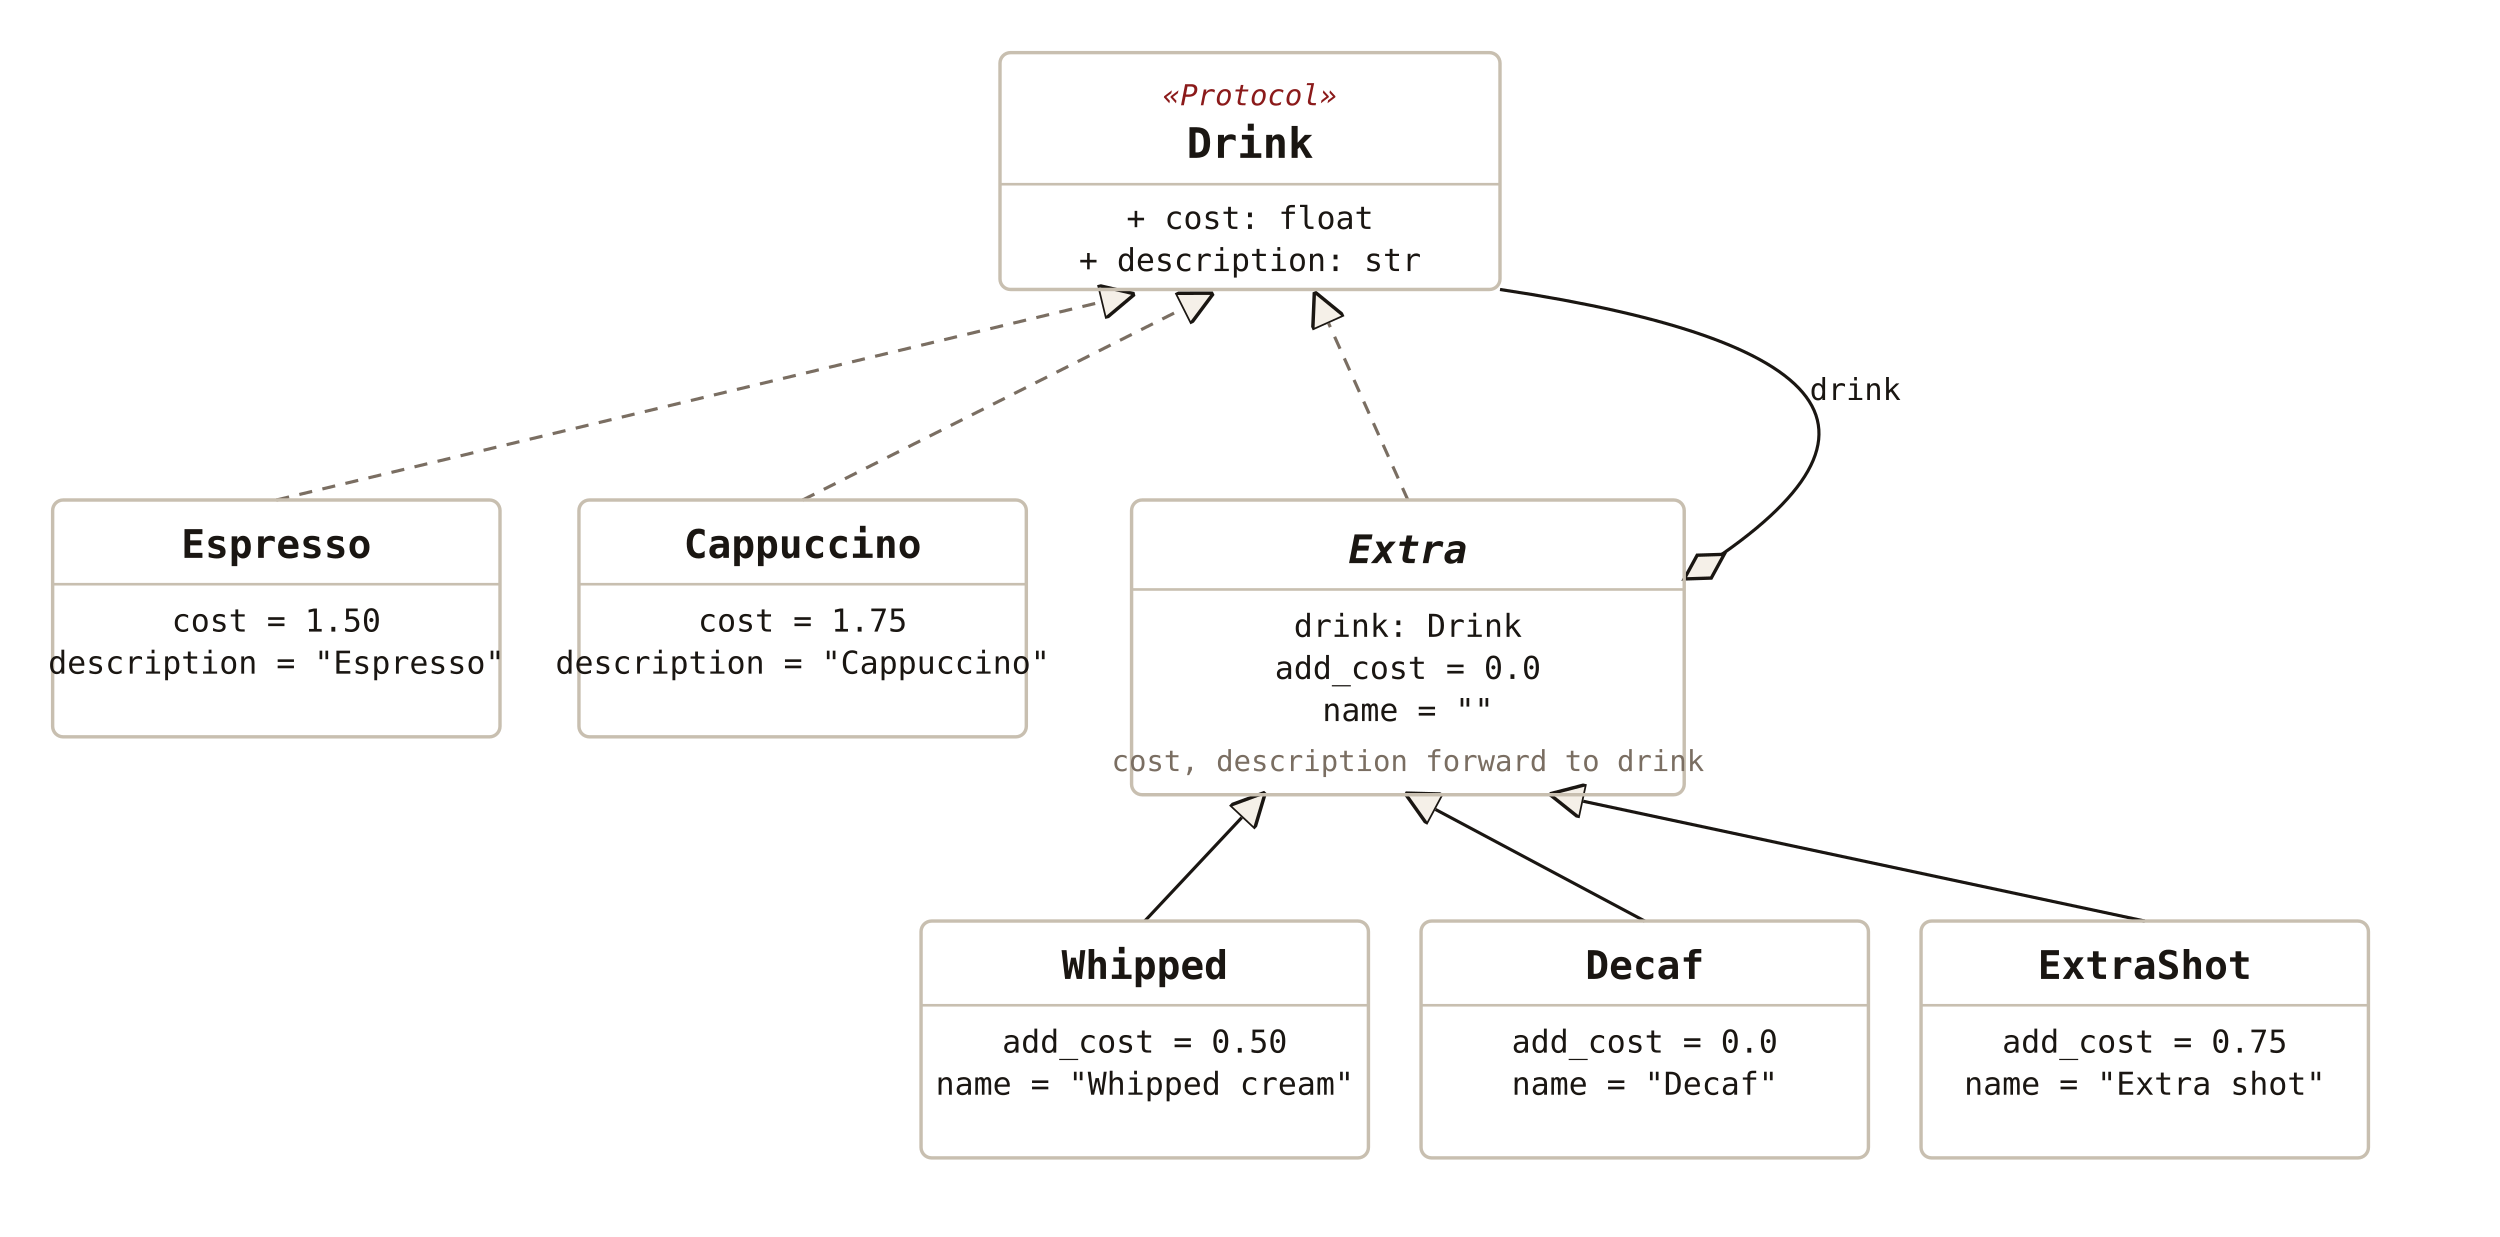
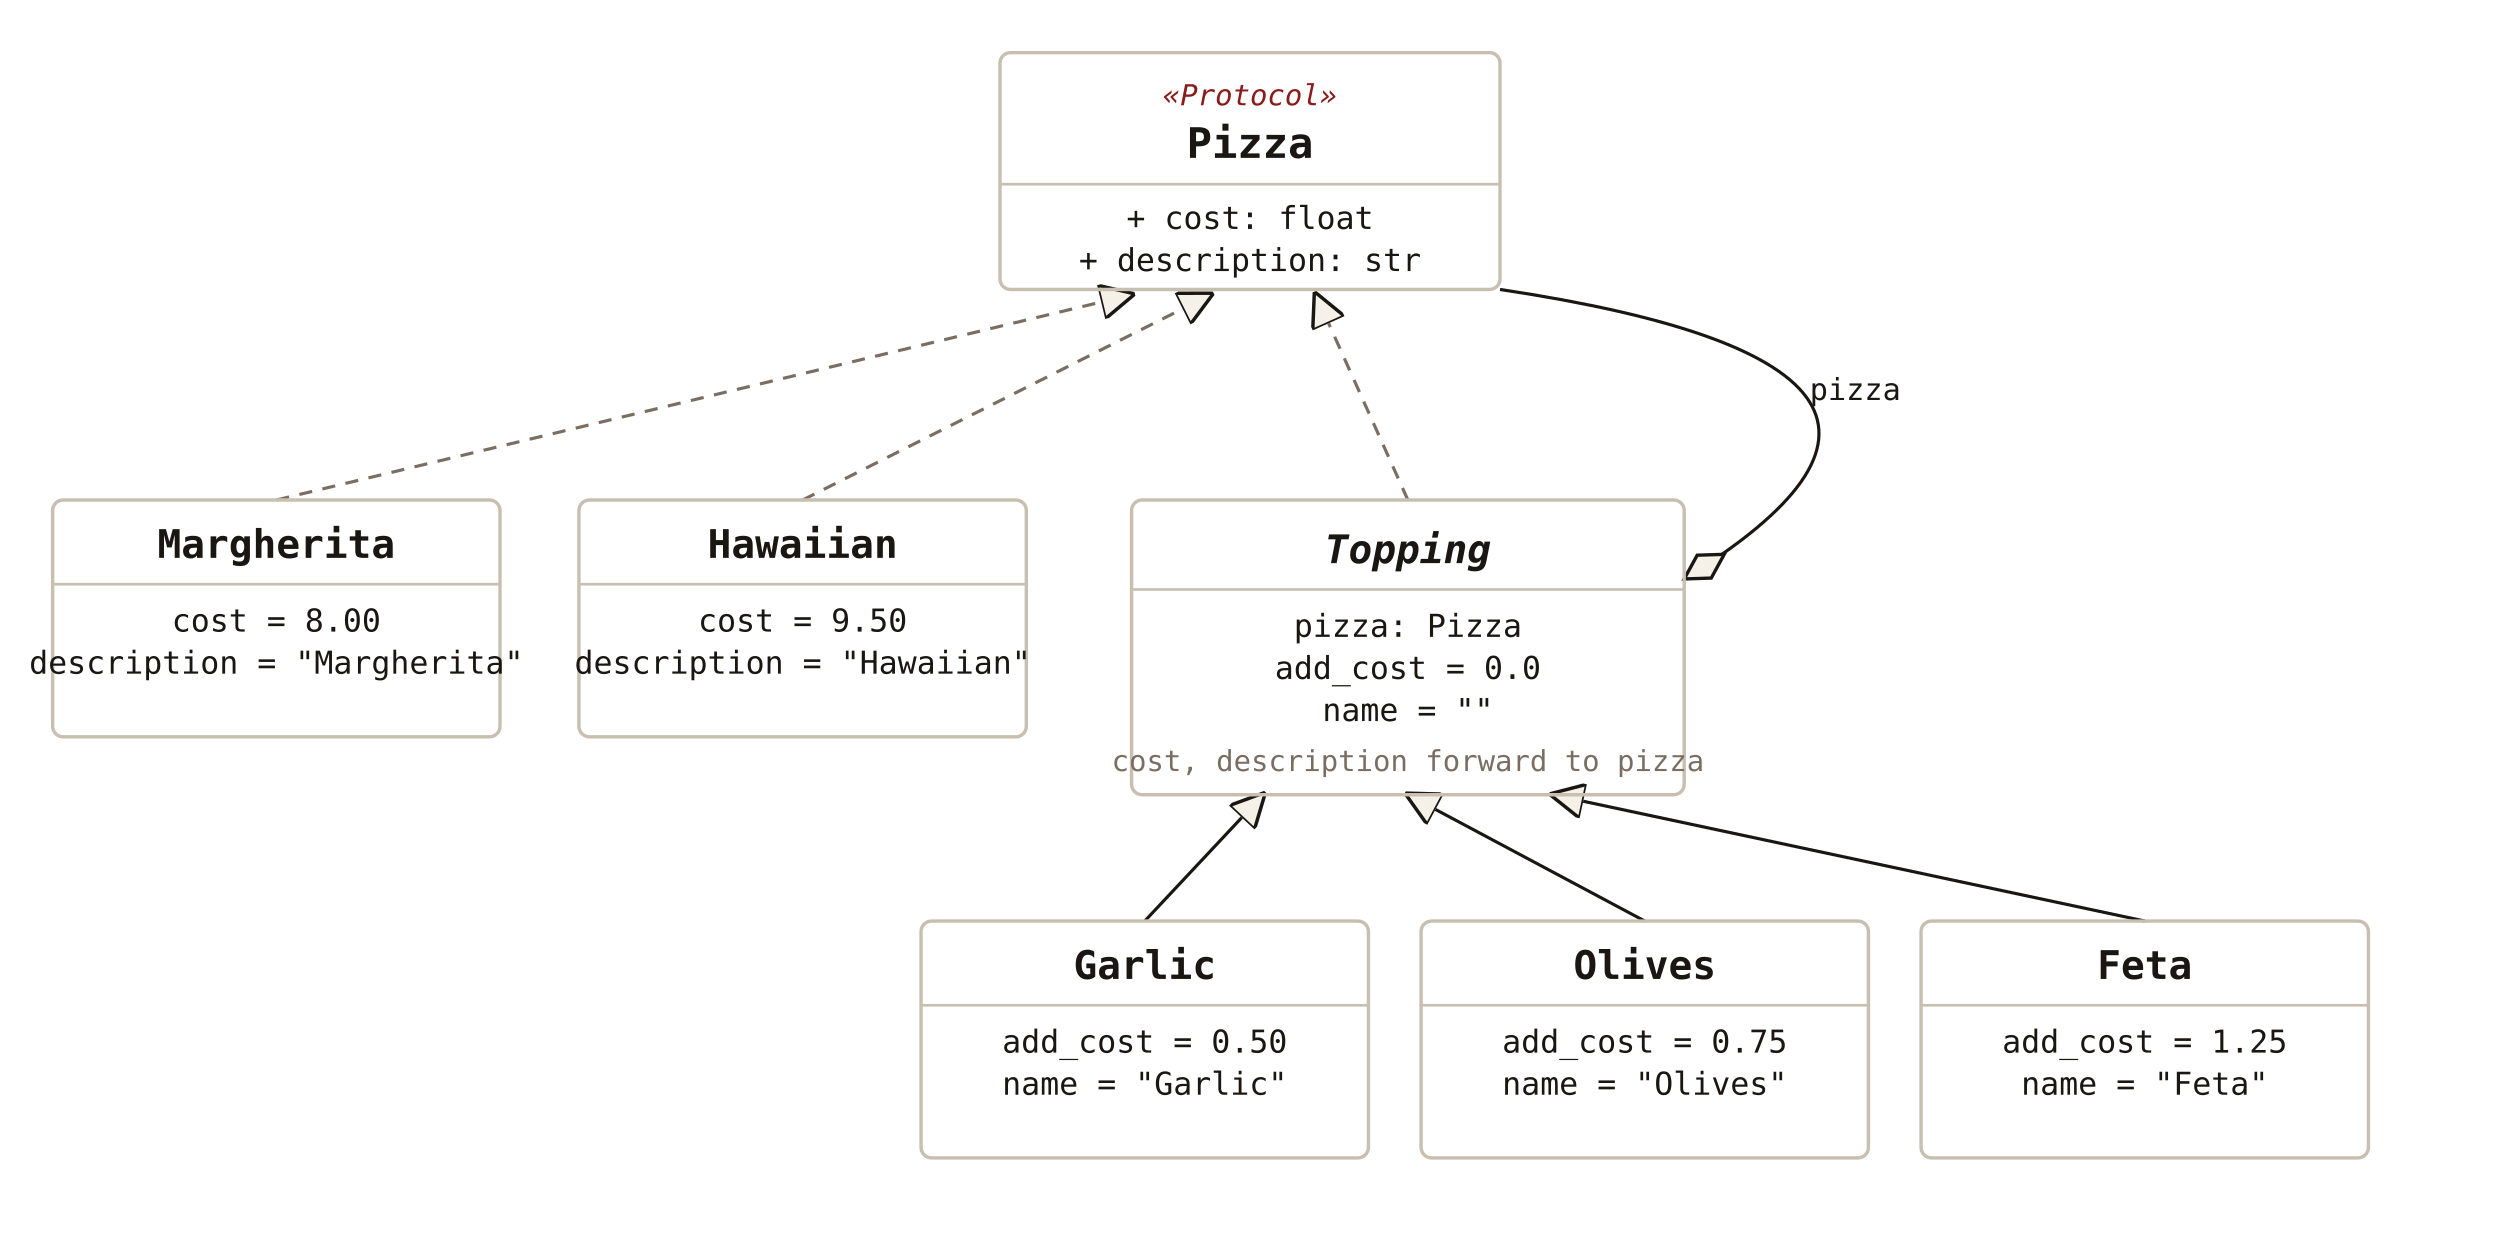
<svg xmlns="http://www.w3.org/2000/svg" viewBox="0 0 950 470" font-family="'JetBrains Mono', Consolas, monospace">
  <defs>
    <marker id="dp-tri" viewBox="0 0 10 10" refX="9" refY="5" markerWidth="11" markerHeight="11" orient="auto">
      <path d="M0,0 L10,5 L0,10 Z" fill="#f5f0e8" stroke="#1a1612" stroke-width="1" />
    </marker>
    <marker id="dp-diamond" viewBox="0 0 16 10" refX="1" refY="5" markerWidth="17" markerHeight="11" orient="auto">
      <path d="M1,5 L8,1 L15,5 L8,9 Z" fill="#f5f0e8" stroke="#1a1612" stroke-width="1" />
    </marker>
  </defs>
  <line x1="105" y1="190" x2="430" y2="112" stroke="#7a6e62" stroke-width="1.2" stroke-dasharray="5,4" marker-end="url(#dp-tri)" />
  <line x1="305" y1="190" x2="460" y2="112" stroke="#7a6e62" stroke-width="1.2" stroke-dasharray="5,4" marker-end="url(#dp-tri)" />
  <line x1="535" y1="190" x2="500" y2="112" stroke="#7a6e62" stroke-width="1.2" stroke-dasharray="5,4" marker-end="url(#dp-tri)" />
  <line x1="435" y1="350" x2="480" y2="302" stroke="#1a1612" stroke-width="1.2" marker-end="url(#dp-tri)" />
  <line x1="625" y1="350" x2="535" y2="302" stroke="#1a1612" stroke-width="1.2" marker-end="url(#dp-tri)" />
  <line x1="815" y1="350" x2="590" y2="302" stroke="#1a1612" stroke-width="1.2" marker-end="url(#dp-tri)" />
  <path d="M640,220 Q 770,140 570,110" fill="none" stroke="#1a1612" stroke-width="1.2" marker-start="url(#dp-diamond)" />
-   <text x="705" y="152" font-size="11.5" fill="#1a1612" text-anchor="middle">drink</text>
+   <text x="705" y="152" font-size="11.5" fill="#1a1612" text-anchor="middle">pizza</text>
  <rect x="380" y="20" width="190" height="90" fill="none" stroke="#c8bfb0" stroke-width="1.3" rx="4" />
  <text x="475" y="40" font-size="11" font-style="italic" fill="#8b1a1a" text-anchor="middle">«Protocol»</text>
-   <text x="475" y="60" font-size="16" font-weight="bold" fill="#1a1612" text-anchor="middle">Drink</text>
+   <text x="475" y="60" font-size="16" font-weight="bold" fill="#1a1612" text-anchor="middle">Pizza</text>
  <line x1="380" y1="70" x2="570" y2="70" stroke="#c8bfb0" stroke-width="1" />
  <text x="475" y="87" font-size="12" fill="#1a1612" text-anchor="middle">+ cost: float</text>
  <text x="475" y="103" font-size="12" fill="#1a1612" text-anchor="middle">+ description: str</text>
  <rect x="20" y="190" width="170" height="90" fill="none" stroke="#c8bfb0" stroke-width="1.3" rx="4" />
-   <text x="105" y="212" font-size="15" font-weight="bold" fill="#1a1612" text-anchor="middle">Espresso</text>
+   <text x="105" y="212" font-size="15" font-weight="bold" fill="#1a1612" text-anchor="middle">Margherita</text>
  <line x1="20" y1="222" x2="190" y2="222" stroke="#c8bfb0" stroke-width="1" />
-   <text x="105" y="240" font-size="12" fill="#1a1612" text-anchor="middle">cost = 1.50</text>
-   <text x="105" y="256" font-size="12" fill="#1a1612" text-anchor="middle">description = "Espresso"</text>
+   <text x="105" y="240" font-size="12" fill="#1a1612" text-anchor="middle">cost = 8.00</text>
+   <text x="105" y="256" font-size="12" fill="#1a1612" text-anchor="middle">description = "Margherita"</text>
  <rect x="220" y="190" width="170" height="90" fill="none" stroke="#c8bfb0" stroke-width="1.3" rx="4" />
-   <text x="305" y="212" font-size="15" font-weight="bold" fill="#1a1612" text-anchor="middle">Cappuccino</text>
+   <text x="305" y="212" font-size="15" font-weight="bold" fill="#1a1612" text-anchor="middle">Hawaiian</text>
  <line x1="220" y1="222" x2="390" y2="222" stroke="#c8bfb0" stroke-width="1" />
-   <text x="305" y="240" font-size="12" fill="#1a1612" text-anchor="middle">cost = 1.75</text>
-   <text x="305" y="256" font-size="12" fill="#1a1612" text-anchor="middle">description = "Cappuccino"</text>
+   <text x="305" y="240" font-size="12" fill="#1a1612" text-anchor="middle">cost = 9.50</text>
+   <text x="305" y="256" font-size="12" fill="#1a1612" text-anchor="middle">description = "Hawaiian"</text>
  <rect x="430" y="190" width="210" height="112" fill="none" stroke="#c8bfb0" stroke-width="1.3" rx="4" />
-   <text x="535" y="214" font-size="15" font-weight="bold" font-style="italic" fill="#1a1612" text-anchor="middle">Extra</text>
+   <text x="535" y="214" font-size="15" font-weight="bold" font-style="italic" fill="#1a1612" text-anchor="middle">Topping</text>
  <line x1="430" y1="224" x2="640" y2="224" stroke="#c8bfb0" stroke-width="1" />
-   <text x="535" y="242" font-size="12" fill="#1a1612" text-anchor="middle">drink: Drink</text>
+   <text x="535" y="242" font-size="12" fill="#1a1612" text-anchor="middle">pizza: Pizza</text>
  <text x="535" y="258" font-size="12" fill="#1a1612" text-anchor="middle">add_cost = 0.0</text>
  <text x="535" y="274" font-size="12" fill="#1a1612" text-anchor="middle">name = ""</text>
-   <text x="535" y="293" font-size="11" fill="#7a6e62" text-anchor="middle">cost, description forward to drink</text>
+   <text x="535" y="293" font-size="11" fill="#7a6e62" text-anchor="middle">cost, description forward to pizza</text>
  <rect x="350" y="350" width="170" height="90" fill="none" stroke="#c8bfb0" stroke-width="1.3" rx="4" />
-   <text x="435" y="372" font-size="15" font-weight="bold" fill="#1a1612" text-anchor="middle">Whipped</text>
+   <text x="435" y="372" font-size="15" font-weight="bold" fill="#1a1612" text-anchor="middle">Garlic</text>
  <line x1="350" y1="382" x2="520" y2="382" stroke="#c8bfb0" stroke-width="1" />
  <text x="435" y="400" font-size="12" fill="#1a1612" text-anchor="middle">add_cost = 0.50</text>
-   <text x="435" y="416" font-size="12" fill="#1a1612" text-anchor="middle">name = "Whipped cream"</text>
+   <text x="435" y="416" font-size="12" fill="#1a1612" text-anchor="middle">name = "Garlic"</text>
  <rect x="540" y="350" width="170" height="90" fill="none" stroke="#c8bfb0" stroke-width="1.3" rx="4" />
-   <text x="625" y="372" font-size="15" font-weight="bold" fill="#1a1612" text-anchor="middle">Decaf</text>
+   <text x="625" y="372" font-size="15" font-weight="bold" fill="#1a1612" text-anchor="middle">Olives</text>
  <line x1="540" y1="382" x2="710" y2="382" stroke="#c8bfb0" stroke-width="1" />
-   <text x="625" y="400" font-size="12" fill="#1a1612" text-anchor="middle">add_cost = 0.0</text>
-   <text x="625" y="416" font-size="12" fill="#1a1612" text-anchor="middle">name = "Decaf"</text>
+   <text x="625" y="400" font-size="12" fill="#1a1612" text-anchor="middle">add_cost = 0.75</text>
+   <text x="625" y="416" font-size="12" fill="#1a1612" text-anchor="middle">name = "Olives"</text>
  <rect x="730" y="350" width="170" height="90" fill="none" stroke="#c8bfb0" stroke-width="1.3" rx="4" />
-   <text x="815" y="372" font-size="15" font-weight="bold" fill="#1a1612" text-anchor="middle">ExtraShot</text>
+   <text x="815" y="372" font-size="15" font-weight="bold" fill="#1a1612" text-anchor="middle">Feta</text>
  <line x1="730" y1="382" x2="900" y2="382" stroke="#c8bfb0" stroke-width="1" />
-   <text x="815" y="400" font-size="12" fill="#1a1612" text-anchor="middle">add_cost = 0.75</text>
-   <text x="815" y="416" font-size="12" fill="#1a1612" text-anchor="middle">name = "Extra shot"</text>
+   <text x="815" y="400" font-size="12" fill="#1a1612" text-anchor="middle">add_cost = 1.25</text>
+   <text x="815" y="416" font-size="12" fill="#1a1612" text-anchor="middle">name = "Feta"</text>
</svg>
